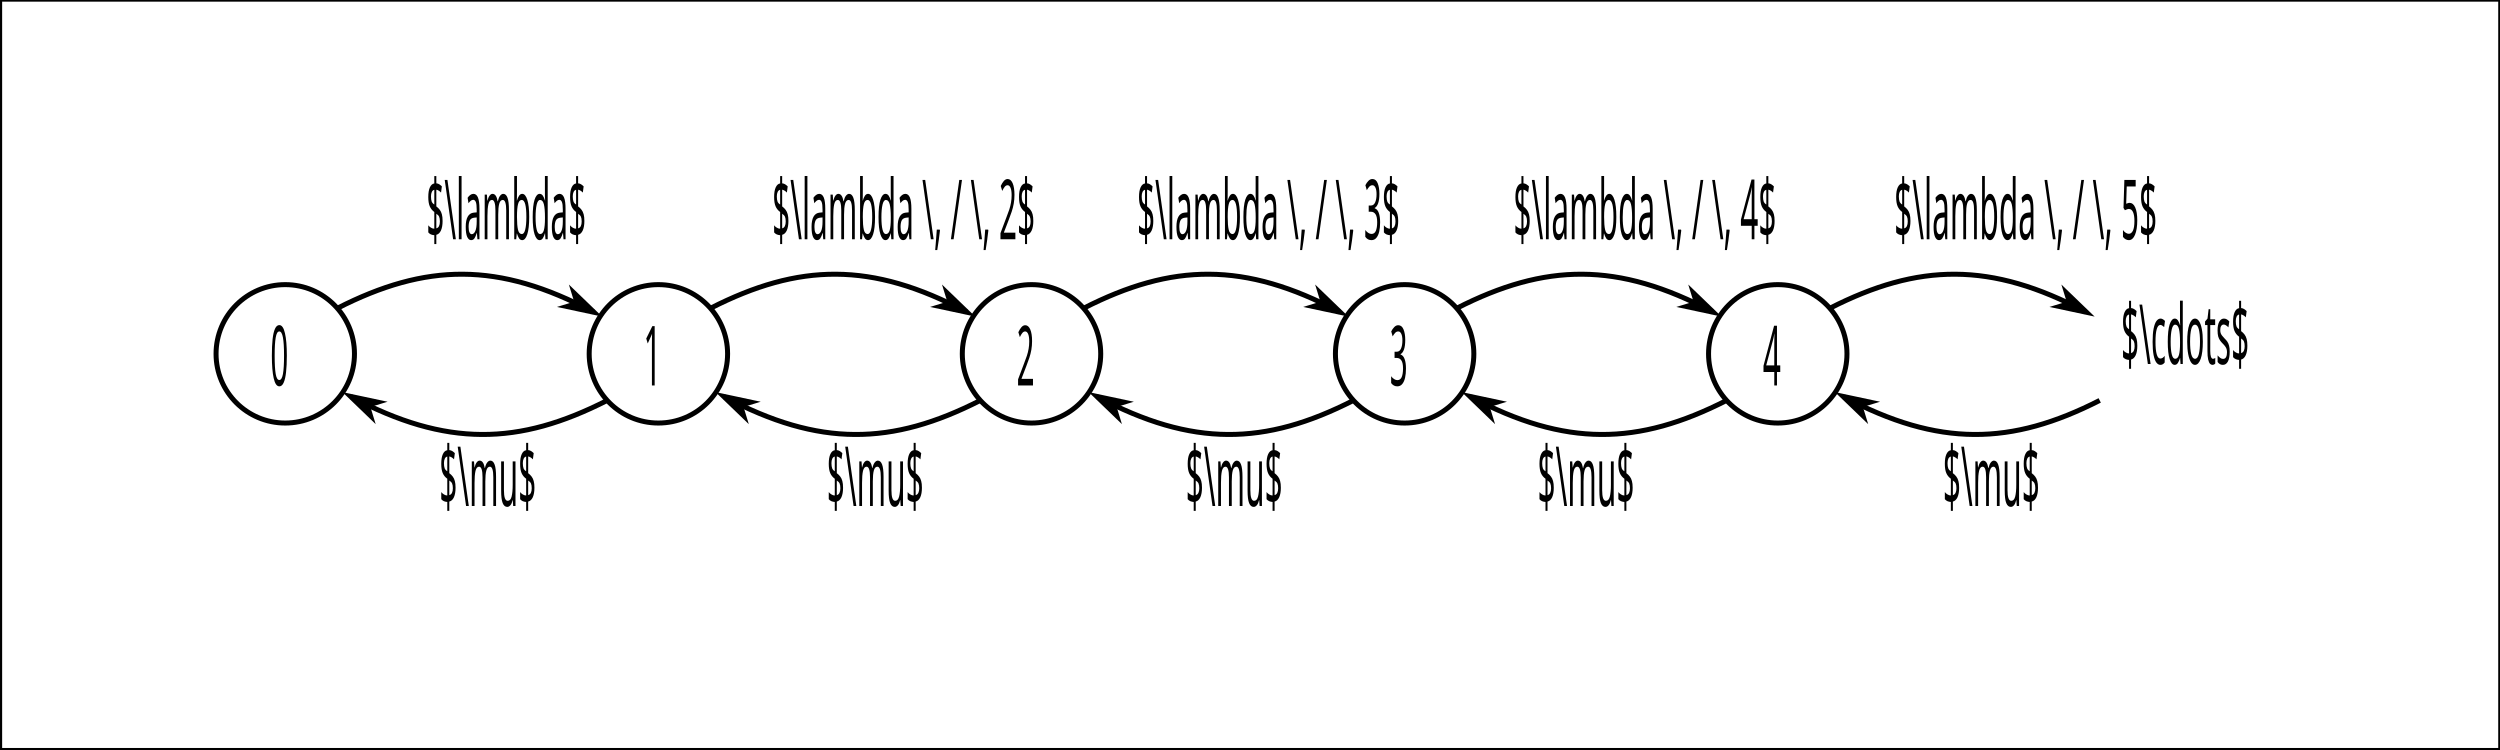
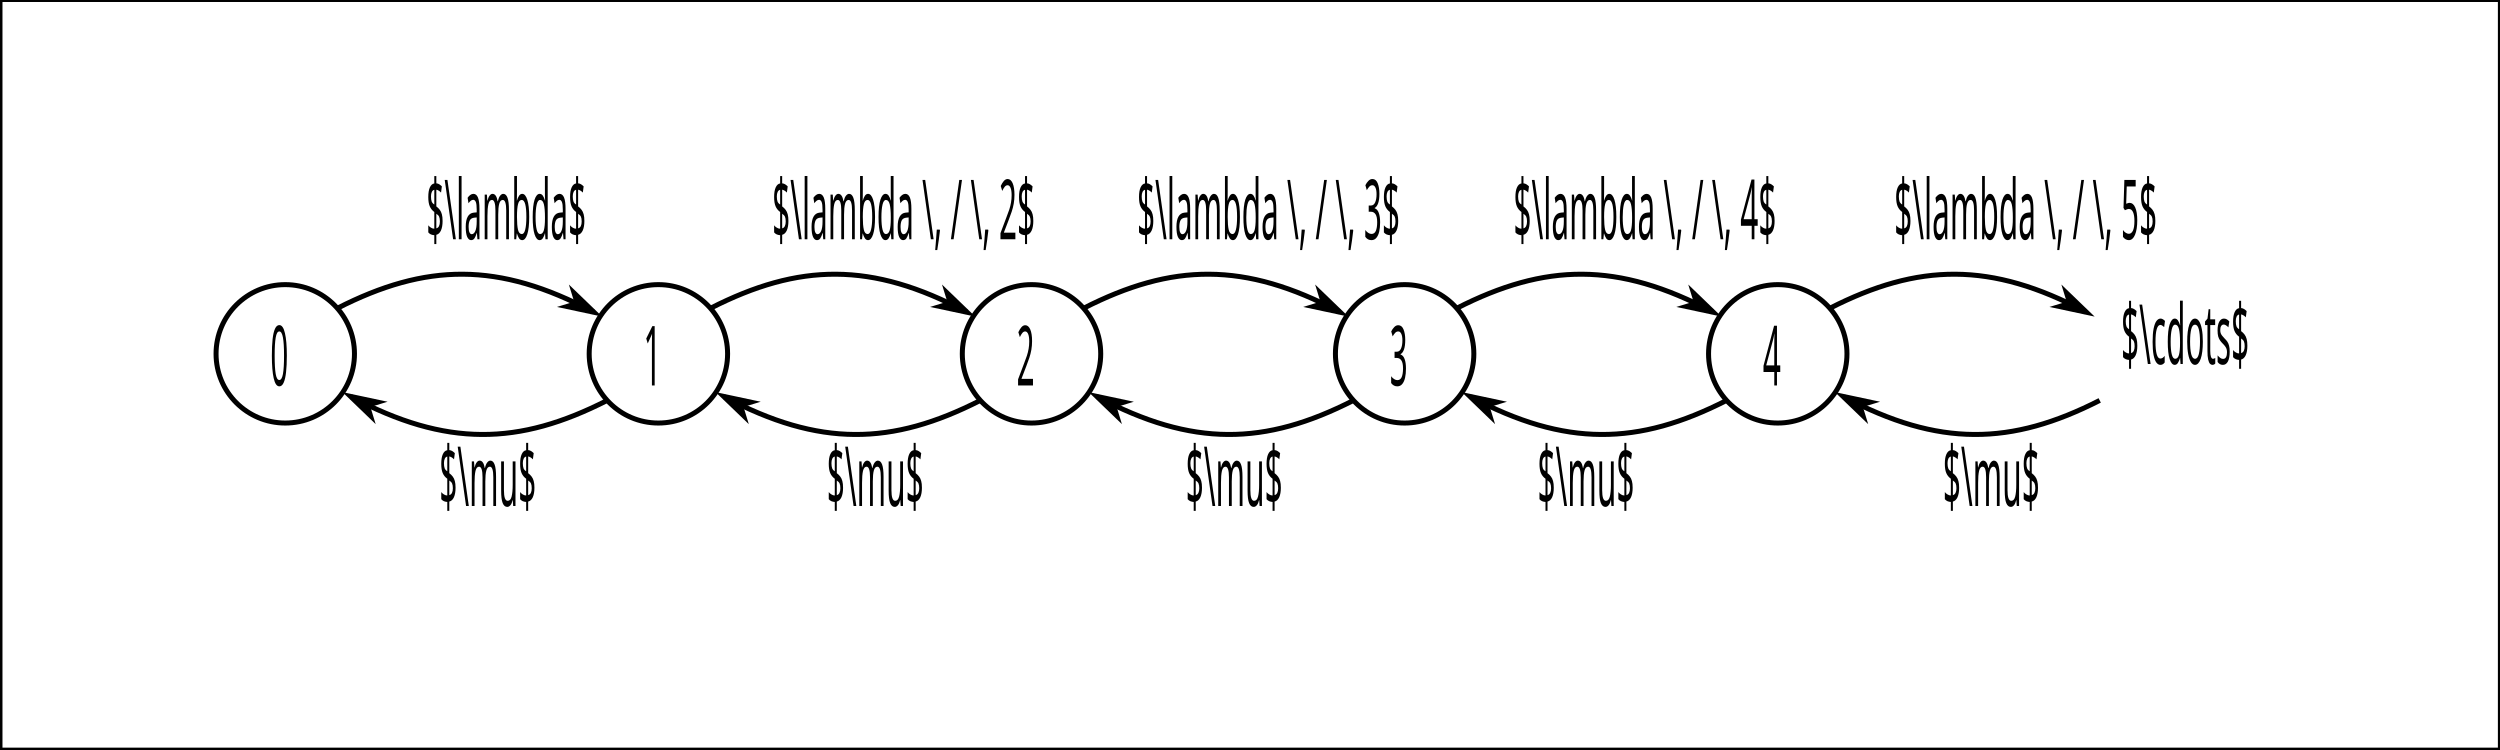
<svg xmlns="http://www.w3.org/2000/svg" width="500" height="150" viewBox="0 0 500 150" id="svg2" version="1.1">
  <defs id="defs4">
    <marker orient="auto" refY="0" refX="0" id="marker16080" style="overflow:visible">
      <path id="path16082" d="M 0,0 5,-5 -12.5,0 5,5 0,0 Z" style="fill:#000000;fill-opacity:1;fill-rule:evenodd;stroke:#000000;stroke-width:1pt;stroke-opacity:1" transform="matrix(-0.4,0,0,-0.4,-4,0)" />
    </marker>
    <marker style="overflow:visible" id="marker15424" refX="0" refY="0" orient="auto">
      <path transform="matrix(-0.4,0,0,-0.4,-4,0)" style="fill:#000000;fill-opacity:1;fill-rule:evenodd;stroke:#000000;stroke-width:1pt;stroke-opacity:1" d="M 0,0 5,-5 -12.5,0 5,5 0,0 Z" id="path15426" />
    </marker>
    <marker orient="auto" refY="0" refX="0" id="marker14822" style="overflow:visible">
      <path id="path14824" d="M 0,0 5,-5 -12.5,0 5,5 0,0 Z" style="fill:#000000;fill-opacity:1;fill-rule:evenodd;stroke:#000000;stroke-width:1pt;stroke-opacity:1" transform="matrix(-0.4,0,0,-0.4,-4,0)" />
    </marker>
    <marker style="overflow:visible" id="marker14322" refX="0" refY="0" orient="auto">
      <path transform="matrix(-0.4,0,0,-0.4,-4,0)" style="fill:#000000;fill-opacity:1;fill-rule:evenodd;stroke:#000000;stroke-width:1pt;stroke-opacity:1" d="M 0,0 5,-5 -12.5,0 5,5 0,0 Z" id="path14324" />
    </marker>
    <marker style="overflow:visible" id="marker13522" refX="0" refY="0" orient="auto">
      <path transform="matrix(-0.4,0,0,-0.4,-4,0)" style="fill:#000000;fill-opacity:1;fill-rule:evenodd;stroke:#000000;stroke-width:1pt;stroke-opacity:1" d="M 0,0 5,-5 -12.5,0 5,5 0,0 Z" id="path13524" />
    </marker>
    <marker orient="auto" refY="0" refX="0" id="marker6674" style="overflow:visible">
      <path id="path6676" d="M 0,0 5,-5 -12.5,0 5,5 0,0 Z" style="fill:#000000;fill-opacity:1;fill-rule:evenodd;stroke:#000000;stroke-width:1pt;stroke-opacity:1" transform="matrix(-0.4,0,0,-0.4,-4,0)" />
    </marker>
    <marker orient="auto" refY="0" refX="0" id="marker5603" style="overflow:visible">
      <path id="path5605" d="M 0,0 5,-5 -12.5,0 5,5 0,0 Z" style="fill:#000000;fill-opacity:1;fill-rule:evenodd;stroke:#000000;stroke-width:1pt;stroke-opacity:1" transform="matrix(-0.4,0,0,-0.4,-4,0)" />
    </marker>
    <marker orient="auto" refY="0" refX="0" id="marker4771" style="overflow:visible">
      <path id="path4773" d="M 0,0 5,-5 -12.5,0 5,5 0,0 Z" style="fill:#000000;fill-opacity:1;fill-rule:evenodd;stroke:#000000;stroke-width:1pt;stroke-opacity:1" transform="matrix(-0.4,0,0,-0.4,-4,0)" />
    </marker>
    <marker orient="auto" refY="0.0" refX="0.0" id="Arrow1Mend" style="overflow:visible;">
      <path id="path4474" d="M 0.0,0.0 L 5.0,-5.0 L -12.5,0.0 L 5.0,5.0 L 0.0,0.0 z " style="fill-rule:evenodd;stroke:#000000;stroke-width:1.0pt;" transform="scale(0.4) rotate(180) translate(10,0)" />
    </marker>
    <marker style="overflow:visible" id="marker4349" refX="0" refY="0" orient="auto">
      <path transform="matrix(-0.4,0,0,-0.4,-4,0)" style="fill:#000000;fill-opacity:1;fill-rule:evenodd;stroke:#000000;stroke-width:1pt;stroke-opacity:1" d="M 0,0 5,-5 -12.5,0 5,5 0,0 Z" id="path4351" />
    </marker>
    <marker style="overflow:visible" id="marker4297" refX="0" refY="0" orient="auto">
      <path transform="matrix(-0.4,0,0,-0.4,-4,0)" style="fill:#000000;fill-opacity:1;fill-rule:evenodd;stroke:#000000;stroke-width:1pt;stroke-opacity:1" d="M 0,0 5,-5 -12.5,0 5,5 0,0 Z" id="path4299" />
    </marker>
    <marker style="overflow:visible" id="marker4245" refX="0" refY="0" orient="auto">
      <path transform="matrix(-0.4,0,0,-0.4,-4,0)" style="fill:#000000;fill-opacity:1;fill-rule:evenodd;stroke:#000000;stroke-width:1pt;stroke-opacity:1" d="M 0,0 5,-5 -12.5,0 5,5 0,0 Z" id="path4247" />
    </marker>
    <marker style="overflow:visible" id="marker7039" refX="0" refY="0" orient="auto">
      <path transform="matrix(-0.4,0,0,-0.4,-4,0)" style="fill:#000000;fill-opacity:1;fill-rule:evenodd;stroke:#000000;stroke-width:1pt;stroke-opacity:1" d="M 0,0 5,-5 -12.5,0 5,5 0,0 Z" id="path7041" />
    </marker>
    <marker orient="auto" refY="0" refX="0" id="Arrow1Send" style="overflow:visible">
      <path id="path4180" d="M 0,0 5,-5 -12.5,0 5,5 0,0 Z" style="fill:#000000;fill-opacity:1;fill-rule:evenodd;stroke:#000000;stroke-width:1pt;stroke-opacity:1" transform="matrix(-0.2,0,0,-0.2,-1.2,0)" />
    </marker>
    <marker orient="auto" refY="0" refX="0" id="Arrow1Lend" style="overflow:visible">
      <path id="path4168" d="M 0,0 5,-5 -12.5,0 5,5 0,0 Z" style="fill:#000000;fill-opacity:1;fill-rule:evenodd;stroke:#000000;stroke-width:1pt;stroke-opacity:1" transform="matrix(-0.8,0,0,-0.8,-10,0)" />
    </marker>
  </defs>
  <g id="layer1" transform="translate(0,-902.3622)">
-     <rect style="fill:none;fill-opacity:1;stroke:#000000;stroke-width:0.866;stroke-miterlimit:4;stroke-dasharray:none;stroke-dashoffset:0;stroke-opacity:1" id="rect4520" width="500.082" height="150.129" x="-0.005" y="902.261" ry="0" />
+     <rect style="fill:none;fill-opacity:1;stroke:#000000;stroke-width:1;stroke-miterlimit:4;stroke-dasharray:none;stroke-dashoffset:0;stroke-opacity:1" id="rect4520" width="500.082" height="150.129" x="-0.005" y="902.261" ry="0" />
    <path style="fill:none;fill-rule:evenodd;stroke:#000000;stroke-width:1px;stroke-linecap:butt;stroke-linejoin:miter;stroke-opacity:1;marker-end:url(#marker5603)" d="m 67.469,964.015 c 17.692,-9.028 32.182,-9.38 51.22,0.74" id="path4862" />
    <g id="g6669" transform="translate(25.75889,-5.050763)">
      <circle r="13.841" cy="978.179" cx="31.293" id="path4157" style="fill:none;fill-opacity:1;stroke:#000000;stroke-width:1;stroke-miterlimit:4;stroke-dasharray:none;stroke-dashoffset:0;stroke-opacity:1" />
      <text transform="scale(0.6160376,1.623277)" id="text4513" y="606.495" x="45.949" style="font-style:normal;font-weight:normal;font-size:10.255px;line-height:125%;font-family:sans-serif;letter-spacing:0px;word-spacing:0px;fill:#000000;fill-opacity:1;stroke:none;stroke-width:1px;stroke-linecap:butt;stroke-linejoin:miter;stroke-opacity:1" xml:space="preserve">
        <tspan y="606.495" x="45.949" id="tspan4515">0</tspan>
      </text>
    </g>
    <text transform="scale(0.6160376,1.623277)" id="text7027" y="585.37" x="138.408" style="font-style:normal;font-weight:normal;font-size:10.255px;line-height:125%;font-family:sans-serif;letter-spacing:0px;word-spacing:0px;fill:#000000;fill-opacity:1;stroke:none;stroke-width:1px;stroke-linecap:butt;stroke-linejoin:miter;stroke-opacity:1" xml:space="preserve">
      <tspan y="585.37" x="138.408" id="tspan7029">$\lambda$</tspan>
    </text>
    <text xml:space="preserve" style="font-style:normal;font-weight:normal;font-size:10.255px;line-height:125%;font-family:sans-serif;letter-spacing:0px;word-spacing:0px;fill:#000000;fill-opacity:1;stroke:none;stroke-width:1px;stroke-linecap:butt;stroke-linejoin:miter;stroke-opacity:1" x="142.619" y="618.231" id="text3576" transform="scale(0.6160376,1.623277)">
      <tspan id="tspan3578" x="142.619" y="618.231">$\mu$</tspan>
    </text>
    <text transform="scale(0.6160376,1.623277)" id="text3630" y="600.738" x="688.614" style="font-style:normal;font-weight:normal;font-size:10.255px;line-height:125%;font-family:sans-serif;letter-spacing:0px;word-spacing:0px;fill:#000000;fill-opacity:1;stroke:none;stroke-width:1px;stroke-linecap:butt;stroke-linejoin:miter;stroke-opacity:1" xml:space="preserve">
      <tspan y="600.738" x="688.614" id="tspan3632">$\cdots$</tspan>
    </text>
    <g id="g6816" transform="translate(100.3839,-5.050763)">
      <circle style="fill:none;fill-opacity:1;stroke:#000000;stroke-width:1;stroke-miterlimit:4;stroke-dasharray:none;stroke-dashoffset:0;stroke-opacity:1" id="circle6818" cx="31.293" cy="978.179" r="13.841" />
      <text xml:space="preserve" style="font-style:normal;font-weight:normal;font-size:10.255px;line-height:125%;font-family:sans-serif;letter-spacing:0px;word-spacing:0px;fill:#000000;fill-opacity:1;stroke:none;stroke-width:1px;stroke-linecap:butt;stroke-linejoin:miter;stroke-opacity:1" x="45.949" y="606.495" id="text6820" transform="scale(0.6160376,1.623277)">
        <tspan id="tspan6822" x="45.949" y="606.495">1</tspan>
      </text>
    </g>
    <g transform="translate(175.0089,-5.050763)" id="g6824">
      <circle r="13.841" cy="978.179" cx="31.293" id="circle6826" style="fill:none;fill-opacity:1;stroke:#000000;stroke-width:1;stroke-miterlimit:4;stroke-dasharray:none;stroke-dashoffset:0;stroke-opacity:1" />
      <text transform="scale(0.6160376,1.623277)" id="text6828" y="606.495" x="45.949" style="font-style:normal;font-weight:normal;font-size:10.255px;line-height:125%;font-family:sans-serif;letter-spacing:0px;word-spacing:0px;fill:#000000;fill-opacity:1;stroke:none;stroke-width:1px;stroke-linecap:butt;stroke-linejoin:miter;stroke-opacity:1" xml:space="preserve">
        <tspan y="606.495" x="45.949" id="tspan6830">2</tspan>
      </text>
    </g>
    <g id="g6832" transform="translate(249.6339,-5.050763)">
      <circle style="fill:none;fill-opacity:1;stroke:#000000;stroke-width:1;stroke-miterlimit:4;stroke-dasharray:none;stroke-dashoffset:0;stroke-opacity:1" id="circle6834" cx="31.293" cy="978.179" r="13.841" />
      <text xml:space="preserve" style="font-style:normal;font-weight:normal;font-size:10.255px;line-height:125%;font-family:sans-serif;letter-spacing:0px;word-spacing:0px;fill:#000000;fill-opacity:1;stroke:none;stroke-width:1px;stroke-linecap:butt;stroke-linejoin:miter;stroke-opacity:1" x="45.949" y="606.495" id="text6836" transform="scale(0.6160376,1.623277)">
        <tspan id="tspan6838" x="45.949" y="606.495">3</tspan>
      </text>
    </g>
    <g transform="translate(324.259,-5.050763)" id="g6840">
      <circle r="13.841" cy="978.179" cx="31.293" id="circle6842" style="fill:none;fill-opacity:1;stroke:#000000;stroke-width:1;stroke-miterlimit:4;stroke-dasharray:none;stroke-dashoffset:0;stroke-opacity:1" />
      <text transform="scale(0.6160376,1.623277)" id="text6844" y="606.495" x="45.949" style="font-style:normal;font-weight:normal;font-size:10.255px;line-height:125%;font-family:sans-serif;letter-spacing:0px;word-spacing:0px;fill:#000000;fill-opacity:1;stroke:none;stroke-width:1px;stroke-linecap:butt;stroke-linejoin:miter;stroke-opacity:1" xml:space="preserve">
        <tspan y="606.495" x="45.949" id="tspan6846">4</tspan>
      </text>
    </g>
    <path id="path13520" d="m 121.442,982.445 c -17.692,9.028 -32.182,9.38 -51.22,-0.74" style="fill:none;fill-rule:evenodd;stroke:#000000;stroke-width:1px;stroke-linecap:butt;stroke-linejoin:miter;stroke-opacity:1;marker-end:url(#marker13522)" />
    <path id="path14318" d="m 142.094,964.015 c 17.692,-9.028 32.182,-9.38 51.22,0.74" style="fill:none;fill-rule:evenodd;stroke:#000000;stroke-width:1px;stroke-linecap:butt;stroke-linejoin:miter;stroke-opacity:1;marker-end:url(#marker14322)" />
    <path style="fill:none;fill-rule:evenodd;stroke:#000000;stroke-width:1px;stroke-linecap:butt;stroke-linejoin:miter;stroke-opacity:1;marker-end:url(#marker13522)" d="m 196.066,982.445 c -17.692,9.028 -32.182,9.38 -51.22,-0.74" id="path14320" />
    <path style="fill:none;fill-rule:evenodd;stroke:#000000;stroke-width:1px;stroke-linecap:butt;stroke-linejoin:miter;stroke-opacity:1;marker-end:url(#marker14822)" d="m 216.719,964.015 c 17.692,-9.028 32.182,-9.38 51.22,0.74" id="path14818" />
    <path id="path14820" d="m 270.691,982.445 c -17.692,9.028 -32.182,9.38 -51.22,-0.74" style="fill:none;fill-rule:evenodd;stroke:#000000;stroke-width:1px;stroke-linecap:butt;stroke-linejoin:miter;stroke-opacity:1;marker-end:url(#marker13522)" />
    <path id="path15420" d="m 291.344,964.015 c 17.692,-9.028 32.182,-9.38 51.22,0.74" style="fill:none;fill-rule:evenodd;stroke:#000000;stroke-width:1px;stroke-linecap:butt;stroke-linejoin:miter;stroke-opacity:1;marker-end:url(#marker15424)" />
    <path style="fill:none;fill-rule:evenodd;stroke:#000000;stroke-width:1px;stroke-linecap:butt;stroke-linejoin:miter;stroke-opacity:1;marker-end:url(#marker13522)" d="m 345.316,982.445 c -17.692,9.028 -32.182,9.38 -51.22,-0.74" id="path15422" />
    <path style="fill:none;fill-rule:evenodd;stroke:#000000;stroke-width:1px;stroke-linecap:butt;stroke-linejoin:miter;stroke-opacity:1;marker-end:url(#marker16080)" d="m 365.969,964.015 c 17.692,-9.028 32.182,-9.38 51.22,0.74" id="path16076" />
    <path id="path16078" d="m 419.942,982.445 c -17.692,9.028 -32.182,9.38 -51.22,-0.74" style="fill:none;fill-rule:evenodd;stroke:#000000;stroke-width:1px;stroke-linecap:butt;stroke-linejoin:miter;stroke-opacity:1;marker-end:url(#marker13522)" />
    <text xml:space="preserve" style="font-style:normal;font-weight:normal;font-size:10.255px;line-height:125%;font-family:sans-serif;letter-spacing:0px;word-spacing:0px;fill:#000000;fill-opacity:1;stroke:none;stroke-width:1px;stroke-linecap:butt;stroke-linejoin:miter;stroke-opacity:1" x="250.684" y="585.37" id="text16714" transform="scale(0.6160376,1.623277)">
      <tspan id="tspan16716" x="250.684" y="585.37">$\lambda \, / \, 2$</tspan>
    </text>
    <text transform="scale(0.6160376,1.623277)" id="text16718" y="618.231" x="268.423" style="font-style:normal;font-weight:normal;font-size:10.255px;line-height:125%;font-family:sans-serif;letter-spacing:0px;word-spacing:0px;fill:#000000;fill-opacity:1;stroke:none;stroke-width:1px;stroke-linecap:butt;stroke-linejoin:miter;stroke-opacity:1" xml:space="preserve">
      <tspan y="618.231" x="268.423" id="tspan16720">$\mu$</tspan>
    </text>
    <text transform="scale(0.6160376,1.623277)" id="text16722" y="585.37" x="369.145" style="font-style:normal;font-weight:normal;font-size:10.255px;line-height:125%;font-family:sans-serif;letter-spacing:0px;word-spacing:0px;fill:#000000;fill-opacity:1;stroke:none;stroke-width:1px;stroke-linecap:butt;stroke-linejoin:miter;stroke-opacity:1" xml:space="preserve">
      <tspan y="585.37" x="369.145" id="tspan16724">$\lambda \, / \, 3$</tspan>
    </text>
    <text xml:space="preserve" style="font-style:normal;font-weight:normal;font-size:10.255px;line-height:125%;font-family:sans-serif;letter-spacing:0px;word-spacing:0px;fill:#000000;fill-opacity:1;stroke:none;stroke-width:1px;stroke-linecap:butt;stroke-linejoin:miter;stroke-opacity:1" x="384.951" y="618.231" id="text16726" transform="scale(0.6160376,1.623277)">
      <tspan id="tspan16728" x="384.951" y="618.231">$\mu$</tspan>
    </text>
    <text xml:space="preserve" style="font-style:normal;font-weight:normal;font-size:10.255px;line-height:125%;font-family:sans-serif;letter-spacing:0px;word-spacing:0px;fill:#000000;fill-opacity:1;stroke:none;stroke-width:1px;stroke-linecap:butt;stroke-linejoin:miter;stroke-opacity:1" x="491.348" y="585.37" id="text16730" transform="scale(0.6160376,1.623277)">
      <tspan id="tspan16732" x="491.348" y="585.37">$\lambda \, / \, 4$</tspan>
    </text>
    <text transform="scale(0.6160376,1.623277)" id="text16734" y="618.231" x="499.16" style="font-style:normal;font-weight:normal;font-size:10.255px;line-height:125%;font-family:sans-serif;letter-spacing:0px;word-spacing:0px;fill:#000000;fill-opacity:1;stroke:none;stroke-width:1px;stroke-linecap:butt;stroke-linejoin:miter;stroke-opacity:1" xml:space="preserve">
      <tspan y="618.231" x="499.16" id="tspan16736">$\mu$</tspan>
    </text>
    <text transform="scale(0.6160376,1.623277)" id="text16738" y="585.37" x="614.956" style="font-style:normal;font-weight:normal;font-size:10.255px;line-height:125%;font-family:sans-serif;letter-spacing:0px;word-spacing:0px;fill:#000000;fill-opacity:1;stroke:none;stroke-width:1px;stroke-linecap:butt;stroke-linejoin:miter;stroke-opacity:1" xml:space="preserve">
      <tspan y="585.37" x="614.956" id="tspan16740">$\lambda \, / \, 5$</tspan>
    </text>
    <text xml:space="preserve" style="font-style:normal;font-weight:normal;font-size:10.255px;line-height:125%;font-family:sans-serif;letter-spacing:0px;word-spacing:0px;fill:#000000;fill-opacity:1;stroke:none;stroke-width:1px;stroke-linecap:butt;stroke-linejoin:miter;stroke-opacity:1" x="630.761" y="618.231" id="text16742" transform="scale(0.6160376,1.623277)">
      <tspan id="tspan16744" x="630.761" y="618.231">$\mu$</tspan>
    </text>
  </g>
</svg>
